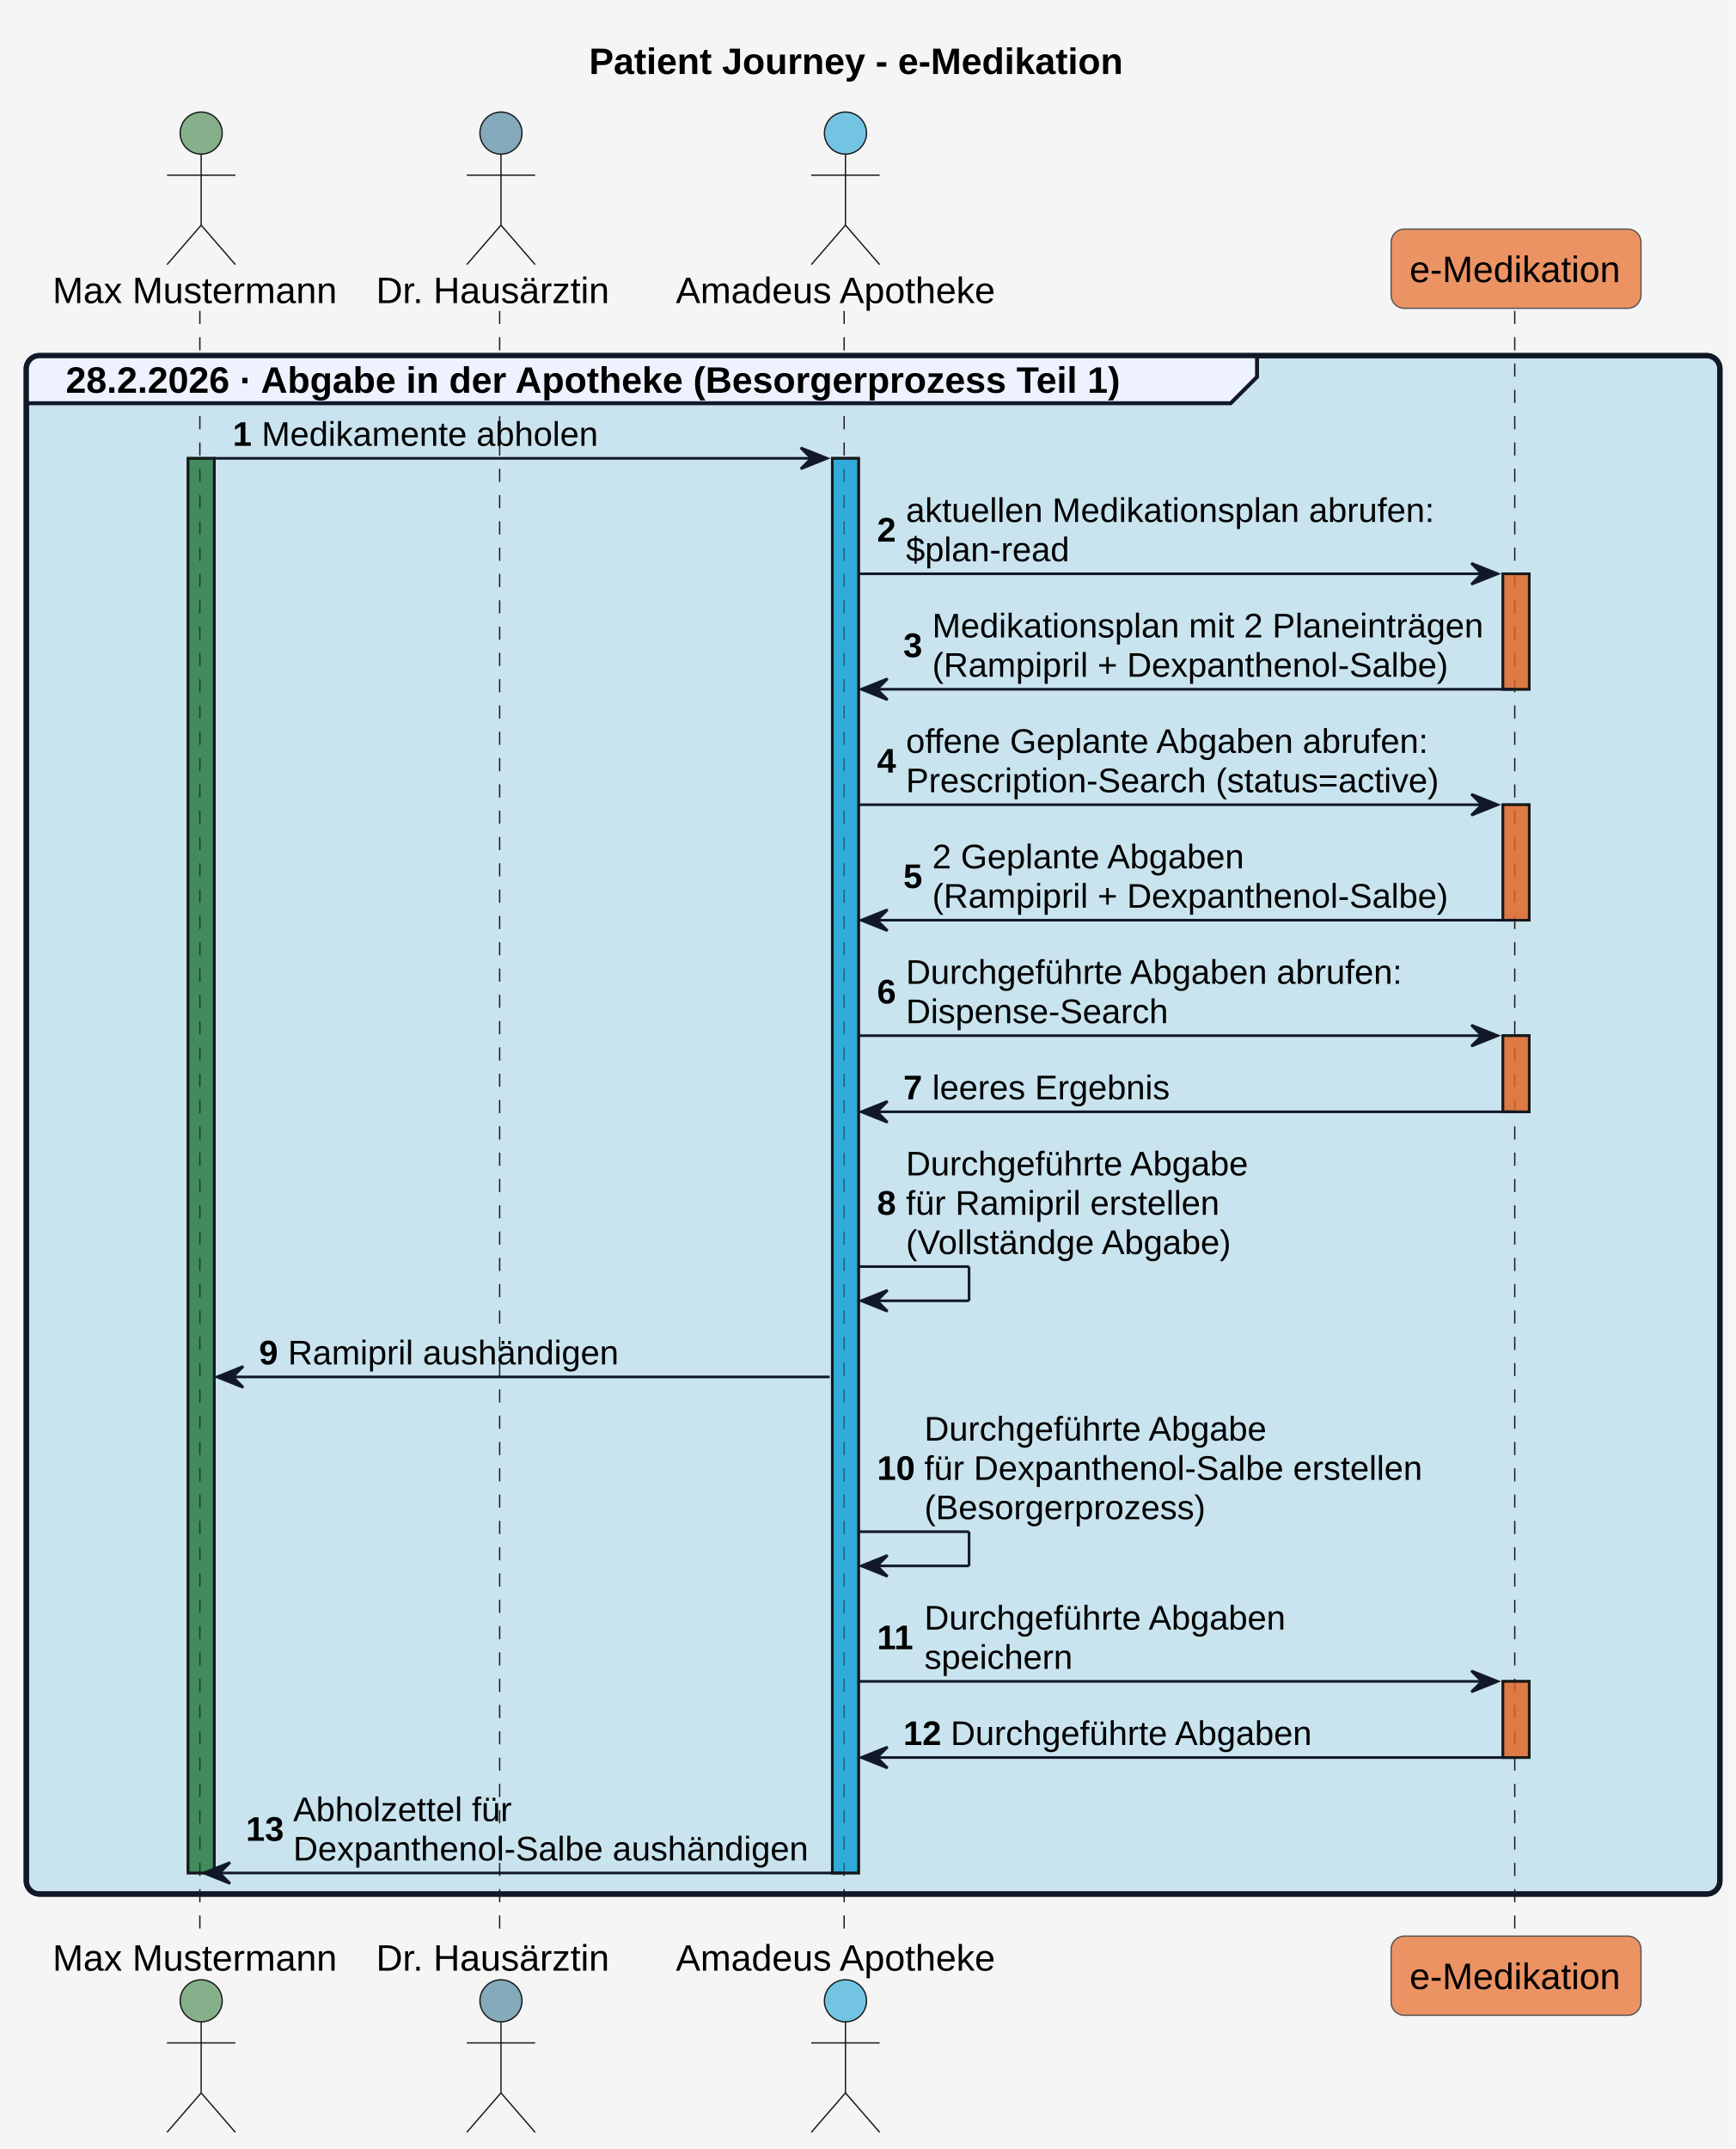
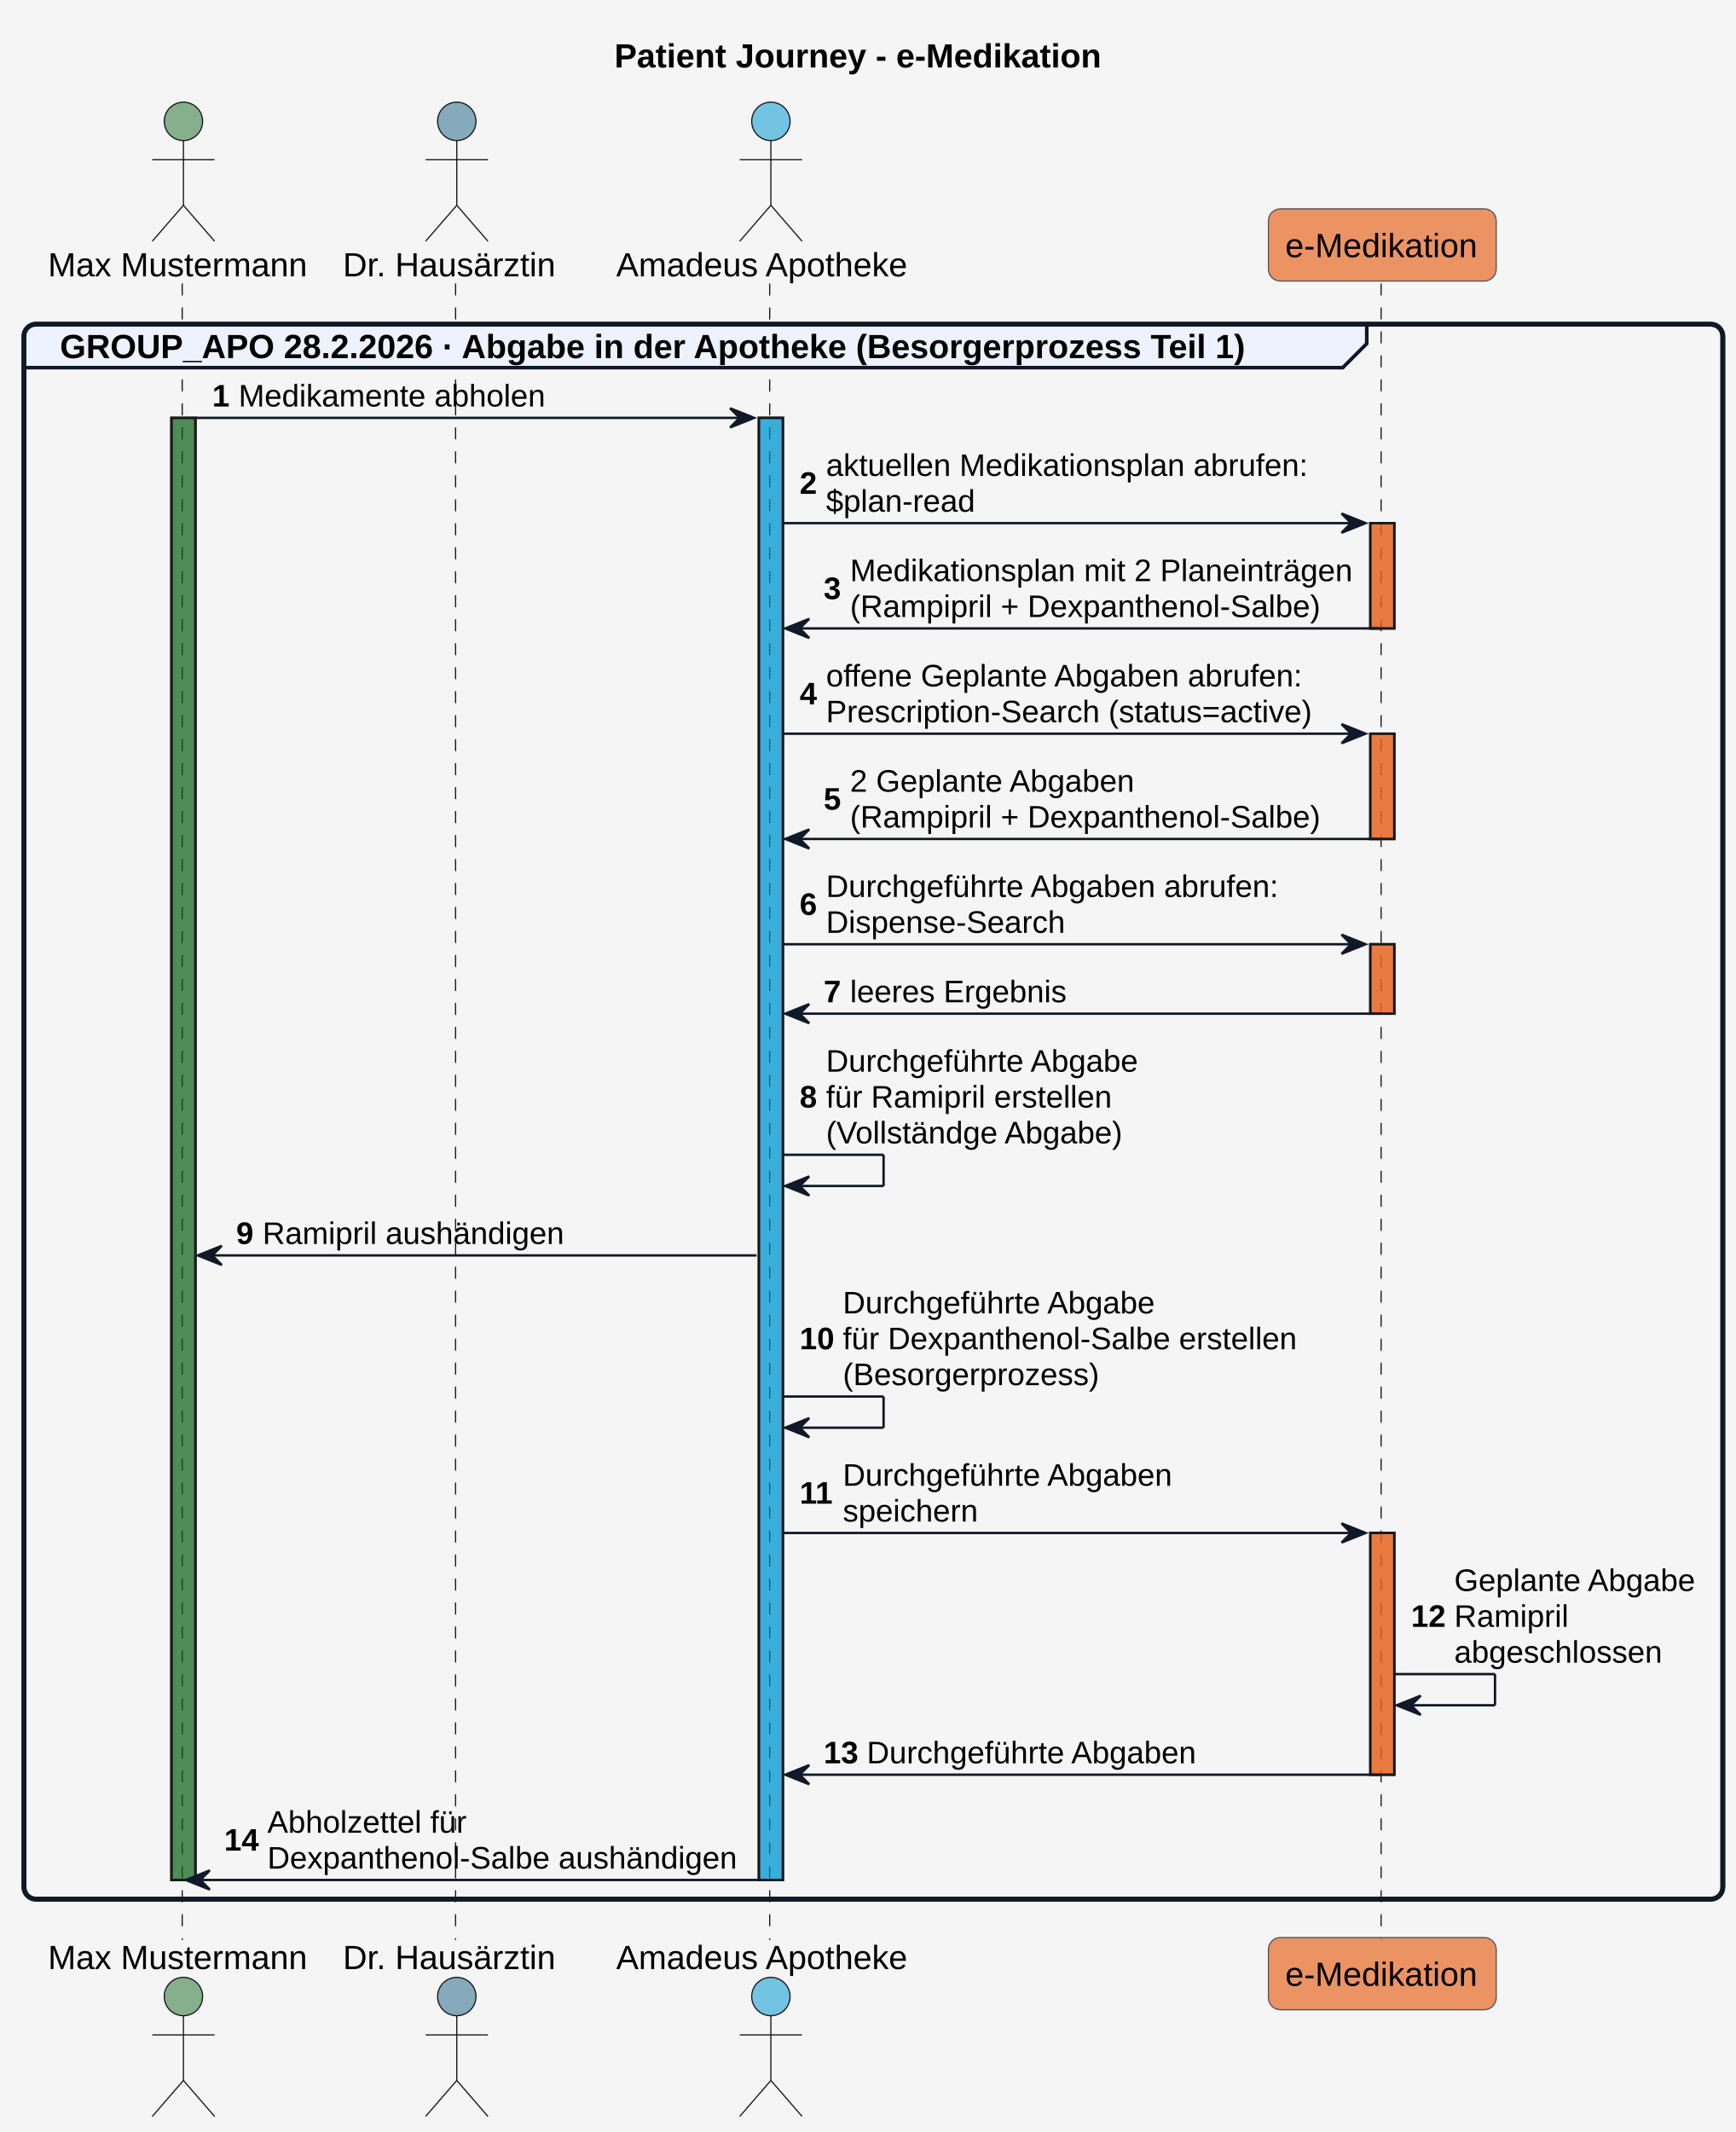
- <svg xmlns="http://www.w3.org/2000/svg" contentStyleType="text/css" height="817px" preserveAspectRatio="none" style="width:660px;height:817px;background:#F5F5F5;" version="1.1" viewBox="0 0 660 817" width="660px" zoomAndPan="magnify">
+ <svg xmlns="http://www.w3.org/2000/svg" contentStyleType="text/css" height="889px" preserveAspectRatio="none" style="width:724px;height:889px;background:#F5F5F5;" version="1.1" viewBox="0 0 724 889" width="724px" zoomAndPan="magnify">
  <defs />
  <g>
-     <rect fill="#F5F5F5" height="817" style="stroke:none;stroke-width:1.0;" width="660" x="0" y="0" />
-     <text fill="#000000" font-family="Arial" font-size="14" font-weight="bold" lengthAdjust="spacing" textLength="215" x="224" y="28.132">Patient Journey - e-Medikation</text>
-     <rect fill="#196B24" fill-opacity="0.502" height="537.821" style="stroke:#181818;stroke-width:1.0;" width="10" x="71.5" y="174.245" />
-     <rect fill="#0F9ED5" fill-opacity="0.565" height="537.821" style="stroke:#181818;stroke-width:1.0;" width="10" x="316.5" y="174.245" />
+     <rect fill="#F5F5F5" height="889" style="stroke:none;stroke-width:1.0;" width="724" x="0" y="0" />
+     <text fill="#000000" font-family="Arial" font-size="14" font-weight="bold" lengthAdjust="spacing" textLength="215" x="256.25" y="28.132">Patient Journey - e-Medikation</text>
+     <rect fill="#196B24" fill-opacity="0.502" height="609.667" style="stroke:#181818;stroke-width:1.0;" width="10" x="71.5" y="174.245" />
+     <rect fill="#0F9ED5" fill-opacity="0.565" height="609.667" style="stroke:#181818;stroke-width:1.0;" width="10" x="316.5" y="174.245" />
    <rect fill="#E97232" fill-opacity="0.741" height="43.898" style="stroke:#181818;stroke-width:1.0;" width="10" x="571.5" y="218.142" />
    <rect fill="#E97232" fill-opacity="0.741" height="43.898" style="stroke:#181818;stroke-width:1.0;" width="10" x="571.5" y="305.937" />
    <rect fill="#E97232" fill-opacity="0.741" height="28.949" style="stroke:#181818;stroke-width:1.0;" width="10" x="571.5" y="393.732" />
-     <rect fill="#E97232" fill-opacity="0.741" height="28.949" style="stroke:#181818;stroke-width:1.0;" width="10" x="571.5" y="639.219" />
-     <rect fill="#0F9ED5" fill-opacity="0.188" height="584.868" rx="5" ry="5" style="stroke:#111827;stroke-width:2.0;" width="644" x="10" y="135.197" />
-     <line style="stroke:#181818;stroke-width:0.5;stroke-dasharray:5.0,5.0;" x1="76" x2="76" y1="118.197" y2="737.065" />
-     <line style="stroke:#181818;stroke-width:0.5;stroke-dasharray:5.0,5.0;" x1="190" x2="190" y1="118.197" y2="737.065" />
-     <line style="stroke:#181818;stroke-width:0.5;stroke-dasharray:5.0,5.0;" x1="321" x2="321" y1="118.197" y2="737.065" />
-     <line style="stroke:#181818;stroke-width:0.5;stroke-dasharray:5.0,5.0;" x1="576" x2="576" y1="118.197" y2="737.065" />
+     <rect fill="#E97232" fill-opacity="0.741" height="100.795" style="stroke:#181818;stroke-width:1.0;" width="10" x="571.5" y="639.219" />
+     <rect fill="none" height="656.714" rx="5" ry="5" style="stroke:#111827;stroke-width:2.0;" width="708.5" x="10" y="135.197" />
+     <line style="stroke:#181818;stroke-width:0.5;stroke-dasharray:5.0,5.0;" x1="76" x2="76" y1="118.197" y2="808.912" />
+     <line style="stroke:#181818;stroke-width:0.5;stroke-dasharray:5.0,5.0;" x1="190" x2="190" y1="118.197" y2="808.912" />
+     <line style="stroke:#181818;stroke-width:0.5;stroke-dasharray:5.0,5.0;" x1="321" x2="321" y1="118.197" y2="808.912" />
+     <line style="stroke:#181818;stroke-width:0.5;stroke-dasharray:5.0,5.0;" x1="576" x2="576" y1="118.197" y2="808.912" />
    <text fill="#000000" font-family="Arial" font-size="14" lengthAdjust="spacing" textLength="107" x="20" y="115.231">Max Mustermann</text>
    <ellipse cx="76.5" cy="50.599" fill="#196B24" fill-opacity="0.502" rx="8" ry="8" style="stroke:#181818;stroke-width:0.5;" />
    <path d="M76.5,58.599 L76.5,85.599 M63.5,66.599 L89.5,66.599 M76.5,85.599 L63.5,100.599 M76.5,85.599 L89.5,100.599 " fill="none" style="stroke:#181818;stroke-width:0.5;" />
-     <text fill="#000000" font-family="Arial" font-size="14" lengthAdjust="spacing" textLength="107" x="20" y="749.197">Max Mustermann</text>
-     <ellipse cx="76.5" cy="760.664" fill="#196B24" fill-opacity="0.502" rx="8" ry="8" style="stroke:#181818;stroke-width:0.5;" />
-     <path d="M76.5,768.664 L76.5,795.664 M63.5,776.664 L89.5,776.664 M76.5,795.664 L63.5,810.664 M76.5,795.664 L89.5,810.664 " fill="none" style="stroke:#181818;stroke-width:0.5;" />
+     <text fill="#000000" font-family="Arial" font-size="14" lengthAdjust="spacing" textLength="107" x="20" y="821.043">Max Mustermann</text>
+     <ellipse cx="76.5" cy="832.51" fill="#196B24" fill-opacity="0.502" rx="8" ry="8" style="stroke:#181818;stroke-width:0.5;" />
+     <path d="M76.5,840.51 L76.5,867.51 M63.5,848.51 L89.5,848.51 M76.5,867.51 L63.5,882.51 M76.5,867.51 L89.5,882.51 " fill="none" style="stroke:#181818;stroke-width:0.5;" />
    <text fill="#000000" font-family="Arial" font-size="14" lengthAdjust="spacing" textLength="89" x="143" y="115.231">Dr. Hausärztin</text>
    <ellipse cx="190.5" cy="50.599" fill="#156082" fill-opacity="0.502" rx="8" ry="8" style="stroke:#181818;stroke-width:0.5;" />
    <path d="M190.5,58.599 L190.5,85.599 M177.5,66.599 L203.5,66.599 M190.5,85.599 L177.5,100.599 M190.5,85.599 L203.5,100.599 " fill="none" style="stroke:#181818;stroke-width:0.5;" />
-     <text fill="#000000" font-family="Arial" font-size="14" lengthAdjust="spacing" textLength="89" x="143" y="749.197">Dr. Hausärztin</text>
-     <ellipse cx="190.5" cy="760.664" fill="#156082" fill-opacity="0.502" rx="8" ry="8" style="stroke:#181818;stroke-width:0.5;" />
-     <path d="M190.5,768.664 L190.5,795.664 M177.5,776.664 L203.5,776.664 M190.5,795.664 L177.5,810.664 M190.5,795.664 L203.5,810.664 " fill="none" style="stroke:#181818;stroke-width:0.5;" />
+     <text fill="#000000" font-family="Arial" font-size="14" lengthAdjust="spacing" textLength="89" x="143" y="821.043">Dr. Hausärztin</text>
+     <ellipse cx="190.5" cy="832.51" fill="#156082" fill-opacity="0.502" rx="8" ry="8" style="stroke:#181818;stroke-width:0.5;" />
+     <path d="M190.5,840.51 L190.5,867.51 M177.5,848.51 L203.5,848.51 M190.5,867.51 L177.5,882.51 M190.5,867.51 L203.5,882.51 " fill="none" style="stroke:#181818;stroke-width:0.5;" />
    <text fill="#000000" font-family="Arial" font-size="14" lengthAdjust="spacing" textLength="123" x="257" y="115.231">Amadeus Apotheke</text>
    <ellipse cx="321.5" cy="50.599" fill="#0F9ED5" fill-opacity="0.565" rx="8" ry="8" style="stroke:#181818;stroke-width:0.5;" />
    <path d="M321.5,58.599 L321.5,85.599 M308.5,66.599 L334.5,66.599 M321.5,85.599 L308.5,100.599 M321.5,85.599 L334.5,100.599 " fill="none" style="stroke:#181818;stroke-width:0.5;" />
-     <text fill="#000000" font-family="Arial" font-size="14" lengthAdjust="spacing" textLength="123" x="257" y="749.197">Amadeus Apotheke</text>
-     <ellipse cx="321.5" cy="760.664" fill="#0F9ED5" fill-opacity="0.565" rx="8" ry="8" style="stroke:#181818;stroke-width:0.5;" />
-     <path d="M321.5,768.664 L321.5,795.664 M308.5,776.664 L334.5,776.664 M321.5,795.664 L308.5,810.664 M321.5,795.664 L334.5,810.664 " fill="none" style="stroke:#181818;stroke-width:0.5;" />
+     <text fill="#000000" font-family="Arial" font-size="14" lengthAdjust="spacing" textLength="123" x="257" y="821.043">Amadeus Apotheke</text>
+     <ellipse cx="321.5" cy="832.51" fill="#0F9ED5" fill-opacity="0.565" rx="8" ry="8" style="stroke:#181818;stroke-width:0.5;" />
+     <path d="M321.5,840.51 L321.5,867.51 M308.5,848.51 L334.5,848.51 M321.5,867.51 L308.5,882.51 M321.5,867.51 L334.5,882.51 " fill="none" style="stroke:#181818;stroke-width:0.5;" />
    <rect fill="#E97232" fill-opacity="0.741" height="30.099" rx="5" ry="5" style="stroke:#555555;stroke-width:0.5;" width="95" x="529" y="87.099" />
    <text fill="#000000" font-family="Arial" font-size="14" lengthAdjust="spacing" textLength="81" x="536" y="107.231">e-Medikation</text>
-     <rect fill="#E97232" fill-opacity="0.741" height="30.099" rx="5" ry="5" style="stroke:#555555;stroke-width:0.5;" width="95" x="529" y="736.065" />
-     <text fill="#000000" font-family="Arial" font-size="14" lengthAdjust="spacing" textLength="81" x="536" y="756.197">e-Medikation</text>
-     <rect fill="#196B24" fill-opacity="0.502" height="537.821" style="stroke:#181818;stroke-width:1.0;" width="10" x="71.5" y="174.245" />
-     <rect fill="#0F9ED5" fill-opacity="0.565" height="537.821" style="stroke:#181818;stroke-width:1.0;" width="10" x="316.5" y="174.245" />
+     <rect fill="#E97232" fill-opacity="0.741" height="30.099" rx="5" ry="5" style="stroke:#555555;stroke-width:0.5;" width="95" x="529" y="807.912" />
+     <text fill="#000000" font-family="Arial" font-size="14" lengthAdjust="spacing" textLength="81" x="536" y="828.043">e-Medikation</text>
+     <rect fill="#196B24" fill-opacity="0.502" height="609.667" style="stroke:#181818;stroke-width:1.0;" width="10" x="71.5" y="174.245" />
+     <rect fill="#0F9ED5" fill-opacity="0.565" height="609.667" style="stroke:#181818;stroke-width:1.0;" width="10" x="316.5" y="174.245" />
    <rect fill="#E97232" fill-opacity="0.741" height="43.898" style="stroke:#181818;stroke-width:1.0;" width="10" x="571.5" y="218.142" />
    <rect fill="#E97232" fill-opacity="0.741" height="43.898" style="stroke:#181818;stroke-width:1.0;" width="10" x="571.5" y="305.937" />
    <rect fill="#E97232" fill-opacity="0.741" height="28.949" style="stroke:#181818;stroke-width:1.0;" width="10" x="571.5" y="393.732" />
-     <rect fill="#E97232" fill-opacity="0.741" height="28.949" style="stroke:#181818;stroke-width:1.0;" width="10" x="571.5" y="639.219" />
-     <path d="M15,135.197 L478,135.197 L478,143.296 L468,153.296 L10,153.296 L10,140.197 A5,5 0 0 1 15,135.197 " fill="#EEF2FF" style="stroke:#111827;stroke-width:1.5;" />
-     <rect fill="none" height="584.868" rx="5" ry="5" style="stroke:#111827;stroke-width:2.0;" width="644" x="10" y="135.197" />
-     <text fill="#000000" font-family="Arial" font-size="14" font-weight="bold" lengthAdjust="spacing" textLength="423" x="25" y="149.329">28.2.2026 · Abgabe in der Apotheke (Besorgerprozess Teil 1)</text>
+     <rect fill="#E97232" fill-opacity="0.741" height="100.795" style="stroke:#181818;stroke-width:1.0;" width="10" x="571.5" y="639.219" />
+     <path d="M15,135.197 L570,135.197 L570,143.296 L560,153.296 L10,153.296 L10,140.197 A5,5 0 0 1 15,135.197 " fill="#EEF2FF" style="stroke:#111827;stroke-width:1.5;" />
+     <rect fill="none" height="656.714" rx="5" ry="5" style="stroke:#111827;stroke-width:2.0;" width="708.5" x="10" y="135.197" />
+     <text fill="#000000" font-family="Arial" font-size="14" font-weight="bold" lengthAdjust="spacing" textLength="515" x="25" y="149.329">GROUP_APO 28.2.2026 · Abgabe in der Apotheke (Besorgerprozess Teil 1)</text>
    <polygon fill="#111827" points="304.5,170.245,314.5,174.245,304.5,178.245,308.5,174.245" style="stroke:#111827;stroke-width:1.0;" />
    <line style="stroke:#111827;stroke-width:1.0;" x1="81.5" x2="310.5" y1="174.245" y2="174.245" />
    <text fill="#000000" font-family="Arial" font-size="13" font-weight="bold" lengthAdjust="spacing" textLength="7" x="88.5" y="169.49">1</text>
    <text fill="#000000" font-family="Arial" font-size="13" lengthAdjust="spacing" textLength="127" x="99.5" y="169.49">Medikamente abholen</text>
    <polygon fill="#111827" points="559.5,214.142,569.5,218.142,559.5,222.142,563.5,218.142" style="stroke:#111827;stroke-width:1.0;" />
    <line style="stroke:#111827;stroke-width:1.0;" x1="326.5" x2="565.5" y1="218.142" y2="218.142" />
    <text fill="#000000" font-family="Arial" font-size="13" font-weight="bold" lengthAdjust="spacing" textLength="7" x="333.5" y="205.913">2</text>
    <text fill="#000000" font-family="Arial" font-size="13" lengthAdjust="spacing" textLength="200" x="344.5" y="198.439">aktuellen Medikationsplan abrufen:</text>
    <text fill="#000000" font-family="Arial" font-size="13" lengthAdjust="spacing" textLength="60" x="344.5" y="213.387">$plan-read</text>
    <polygon fill="#111827" points="337.5,258.04,327.5,262.04,337.5,266.04,333.5,262.04" style="stroke:#111827;stroke-width:1.0;" />
    <line style="stroke:#111827;stroke-width:1.0;" x1="331.5" x2="575.5" y1="262.04" y2="262.04" />
    <text fill="#000000" font-family="Arial" font-size="13" font-weight="bold" lengthAdjust="spacing" textLength="7" x="343.5" y="249.81">3</text>
    <text fill="#000000" font-family="Arial" font-size="13" lengthAdjust="spacing" textLength="210" x="354.5" y="242.336">Medikationsplan mit 2 Planeinträgen</text>
    <text fill="#000000" font-family="Arial" font-size="13" lengthAdjust="spacing" textLength="194" x="354.5" y="257.285">(Rampipril + Dexpanthenol-Salbe)</text>
    <polygon fill="#111827" points="559.5,301.937,569.5,305.937,559.5,309.937,563.5,305.937" style="stroke:#111827;stroke-width:1.0;" />
    <line style="stroke:#111827;stroke-width:1.0;" x1="326.5" x2="565.5" y1="305.937" y2="305.937" />
    <text fill="#000000" font-family="Arial" font-size="13" font-weight="bold" lengthAdjust="spacing" textLength="7" x="333.5" y="293.708">4</text>
    <text fill="#000000" font-family="Arial" font-size="13" lengthAdjust="spacing" textLength="195" x="344.5" y="286.233">offene Geplante Abgaben abrufen:</text>
    <text fill="#000000" font-family="Arial" font-size="13" lengthAdjust="spacing" textLength="203" x="344.5" y="301.182">Prescription-Search (status=active)</text>
    <polygon fill="#111827" points="337.5,345.834,327.5,349.834,337.5,353.834,333.5,349.834" style="stroke:#111827;stroke-width:1.0;" />
    <line style="stroke:#111827;stroke-width:1.0;" x1="331.5" x2="575.5" y1="349.834" y2="349.834" />
    <text fill="#000000" font-family="Arial" font-size="13" font-weight="bold" lengthAdjust="spacing" textLength="7" x="343.5" y="337.605">5</text>
    <text fill="#000000" font-family="Arial" font-size="13" lengthAdjust="spacing" textLength="118" x="354.5" y="330.131">2 Geplante Abgaben</text>
    <text fill="#000000" font-family="Arial" font-size="13" lengthAdjust="spacing" textLength="194" x="354.5" y="345.08">(Rampipril + Dexpanthenol-Salbe)</text>
    <polygon fill="#111827" points="559.5,389.732,569.5,393.732,559.5,397.732,563.5,393.732" style="stroke:#111827;stroke-width:1.0;" />
    <line style="stroke:#111827;stroke-width:1.0;" x1="326.5" x2="565.5" y1="393.732" y2="393.732" />
    <text fill="#000000" font-family="Arial" font-size="13" font-weight="bold" lengthAdjust="spacing" textLength="7" x="333.5" y="381.503">6</text>
    <text fill="#000000" font-family="Arial" font-size="13" lengthAdjust="spacing" textLength="185" x="344.5" y="374.028">Durchgeführte Abgaben abrufen:</text>
    <text fill="#000000" font-family="Arial" font-size="13" lengthAdjust="spacing" textLength="99" x="344.5" y="388.977">Dispense-Search</text>
    <polygon fill="#111827" points="337.5,418.681,327.5,422.681,337.5,426.681,333.5,422.681" style="stroke:#111827;stroke-width:1.0;" />
    <line style="stroke:#111827;stroke-width:1.0;" x1="331.5" x2="575.5" y1="422.681" y2="422.681" />
    <text fill="#000000" font-family="Arial" font-size="13" font-weight="bold" lengthAdjust="spacing" textLength="7" x="343.5" y="417.926">7</text>
    <text fill="#000000" font-family="Arial" font-size="13" lengthAdjust="spacing" textLength="90" x="354.5" y="417.926">leeres Ergebnis</text>
    <line style="stroke:#111827;stroke-width:1.0;" x1="326.5" x2="368.5" y1="481.527" y2="481.527" />
    <line style="stroke:#111827;stroke-width:1.0;" x1="368.5" x2="368.5" y1="481.527" y2="494.527" />
    <line style="stroke:#111827;stroke-width:1.0;" x1="327.5" x2="368.5" y1="494.527" y2="494.527" />
    <polygon fill="#111827" points="337.5,490.527,327.5,494.527,337.5,498.527,333.5,494.527" style="stroke:#111827;stroke-width:1.0;" />
    <text fill="#000000" font-family="Arial" font-size="13" font-weight="bold" lengthAdjust="spacing" textLength="7" x="333.5" y="461.823">8</text>
    <text fill="#000000" font-family="Arial" font-size="13" lengthAdjust="spacing" textLength="128" x="344.5" y="446.875">Durchgeführte Abgabe</text>
    <text fill="#000000" font-family="Arial" font-size="13" lengthAdjust="spacing" textLength="118" x="344.5" y="461.823">für Ramipril erstellen</text>
    <text fill="#000000" font-family="Arial" font-size="13" lengthAdjust="spacing" textLength="124" x="344.5" y="476.772">(Vollständge Abgabe)</text>
    <polygon fill="#111827" points="92.5,519.476,82.5,523.476,92.5,527.476,88.5,523.476" style="stroke:#111827;stroke-width:1.0;" />
    <line style="stroke:#111827;stroke-width:1.0;" x1="86.5" x2="315.5" y1="523.476" y2="523.476" />
    <text fill="#000000" font-family="Arial" font-size="13" font-weight="bold" lengthAdjust="spacing" textLength="7" x="98.5" y="518.721">9</text>
    <text fill="#000000" font-family="Arial" font-size="13" lengthAdjust="spacing" textLength="124" x="109.5" y="518.721">Ramipril aushändigen</text>
    <line style="stroke:#111827;stroke-width:1.0;" x1="326.5" x2="368.5" y1="582.322" y2="582.322" />
    <line style="stroke:#111827;stroke-width:1.0;" x1="368.5" x2="368.5" y1="582.322" y2="595.322" />
    <line style="stroke:#111827;stroke-width:1.0;" x1="327.5" x2="368.5" y1="595.322" y2="595.322" />
    <polygon fill="#111827" points="337.5,591.322,327.5,595.322,337.5,599.322,333.5,595.322" style="stroke:#111827;stroke-width:1.0;" />
    <text fill="#000000" font-family="Arial" font-size="13" font-weight="bold" lengthAdjust="spacing" textLength="14" x="333.5" y="562.618">10</text>
    <text fill="#000000" font-family="Arial" font-size="13" lengthAdjust="spacing" textLength="128" x="351.5" y="547.669">Durchgeführte Abgabe</text>
    <text fill="#000000" font-family="Arial" font-size="13" lengthAdjust="spacing" textLength="187" x="351.5" y="562.618">für Dexpanthenol-Salbe erstellen</text>
    <text fill="#000000" font-family="Arial" font-size="13" lengthAdjust="spacing" textLength="106" x="351.5" y="577.567">(Besorgerprozess)</text>
    <polygon fill="#111827" points="559.5,635.219,569.5,639.219,559.5,643.219,563.5,639.219" style="stroke:#111827;stroke-width:1.0;" />
    <line style="stroke:#111827;stroke-width:1.0;" x1="326.5" x2="565.5" y1="639.219" y2="639.219" />
    <text fill="#000000" font-family="Arial" font-size="13" font-weight="bold" lengthAdjust="spacing" textLength="14" x="333.5" y="626.99">11</text>
    <text fill="#000000" font-family="Arial" font-size="13" lengthAdjust="spacing" textLength="135" x="351.5" y="619.516">Durchgeführte Abgaben</text>
    <text fill="#000000" font-family="Arial" font-size="13" lengthAdjust="spacing" textLength="56" x="351.5" y="634.464">speichern</text>
-     <polygon fill="#111827" points="337.5,664.168,327.5,668.168,337.5,672.168,333.5,668.168" style="stroke:#111827;stroke-width:1.0;" />
-     <line style="stroke:#111827;stroke-width:1.0;" x1="331.5" x2="575.5" y1="668.168" y2="668.168" />
-     <text fill="#000000" font-family="Arial" font-size="13" font-weight="bold" lengthAdjust="spacing" textLength="14" x="343.5" y="663.413">12</text>
-     <text fill="#000000" font-family="Arial" font-size="13" lengthAdjust="spacing" textLength="135" x="361.5" y="663.413">Durchgeführte Abgaben</text>
-     <polygon fill="#111827" points="87.5,708.065,77.5,712.065,87.5,716.065,83.5,712.065" style="stroke:#111827;stroke-width:1.0;" />
-     <line style="stroke:#111827;stroke-width:1.0;" x1="81.5" x2="320.5" y1="712.065" y2="712.065" />
-     <text fill="#000000" font-family="Arial" font-size="13" font-weight="bold" lengthAdjust="spacing" textLength="14" x="93.5" y="699.836">13</text>
-     <text fill="#000000" font-family="Arial" font-size="13" lengthAdjust="spacing" textLength="83" x="111.5" y="692.362">Abholzettel für</text>
-     <text fill="#000000" font-family="Arial" font-size="13" lengthAdjust="spacing" textLength="193" x="111.5" y="707.311">Dexpanthenol-Salbe aushändigen</text>
+     <line style="stroke:#111827;stroke-width:1.0;" x1="581.5" x2="623.5" y1="698.065" y2="698.065" />
+     <line style="stroke:#111827;stroke-width:1.0;" x1="623.5" x2="623.5" y1="698.065" y2="711.065" />
+     <line style="stroke:#111827;stroke-width:1.0;" x1="582.5" x2="623.5" y1="711.065" y2="711.065" />
+     <polygon fill="#111827" points="592.5,707.065,582.5,711.065,592.5,715.065,588.5,711.065" style="stroke:#111827;stroke-width:1.0;" />
+     <text fill="#000000" font-family="Arial" font-size="13" font-weight="bold" lengthAdjust="spacing" textLength="14" x="588.5" y="678.362">12</text>
+     <text fill="#000000" font-family="Arial" font-size="13" lengthAdjust="spacing" textLength="100" x="606.5" y="663.413">Geplante Abgabe</text>
+     <text fill="#000000" font-family="Arial" font-size="13" lengthAdjust="spacing" textLength="47" x="606.5" y="678.362">Ramipril</text>
+     <text fill="#000000" font-family="Arial" font-size="13" lengthAdjust="spacing" textLength="87" x="606.5" y="693.311">abgeschlossen</text>
+     <polygon fill="#111827" points="337.5,736.014,327.5,740.014,337.5,744.014,333.5,740.014" style="stroke:#111827;stroke-width:1.0;" />
+     <line style="stroke:#111827;stroke-width:1.0;" x1="331.5" x2="575.5" y1="740.014" y2="740.014" />
+     <text fill="#000000" font-family="Arial" font-size="13" font-weight="bold" lengthAdjust="spacing" textLength="14" x="343.5" y="735.259">13</text>
+     <text fill="#000000" font-family="Arial" font-size="13" lengthAdjust="spacing" textLength="135" x="361.5" y="735.259">Durchgeführte Abgaben</text>
+     <polygon fill="#111827" points="87.5,779.912,77.5,783.912,87.5,787.912,83.5,783.912" style="stroke:#111827;stroke-width:1.0;" />
+     <line style="stroke:#111827;stroke-width:1.0;" x1="81.5" x2="320.5" y1="783.912" y2="783.912" />
+     <text fill="#000000" font-family="Arial" font-size="13" font-weight="bold" lengthAdjust="spacing" textLength="14" x="93.5" y="771.682">14</text>
+     <text fill="#000000" font-family="Arial" font-size="13" lengthAdjust="spacing" textLength="83" x="111.5" y="764.208">Abholzettel für</text>
+     <text fill="#000000" font-family="Arial" font-size="13" lengthAdjust="spacing" textLength="193" x="111.5" y="779.157">Dexpanthenol-Salbe aushändigen</text>
  </g>
</svg>
